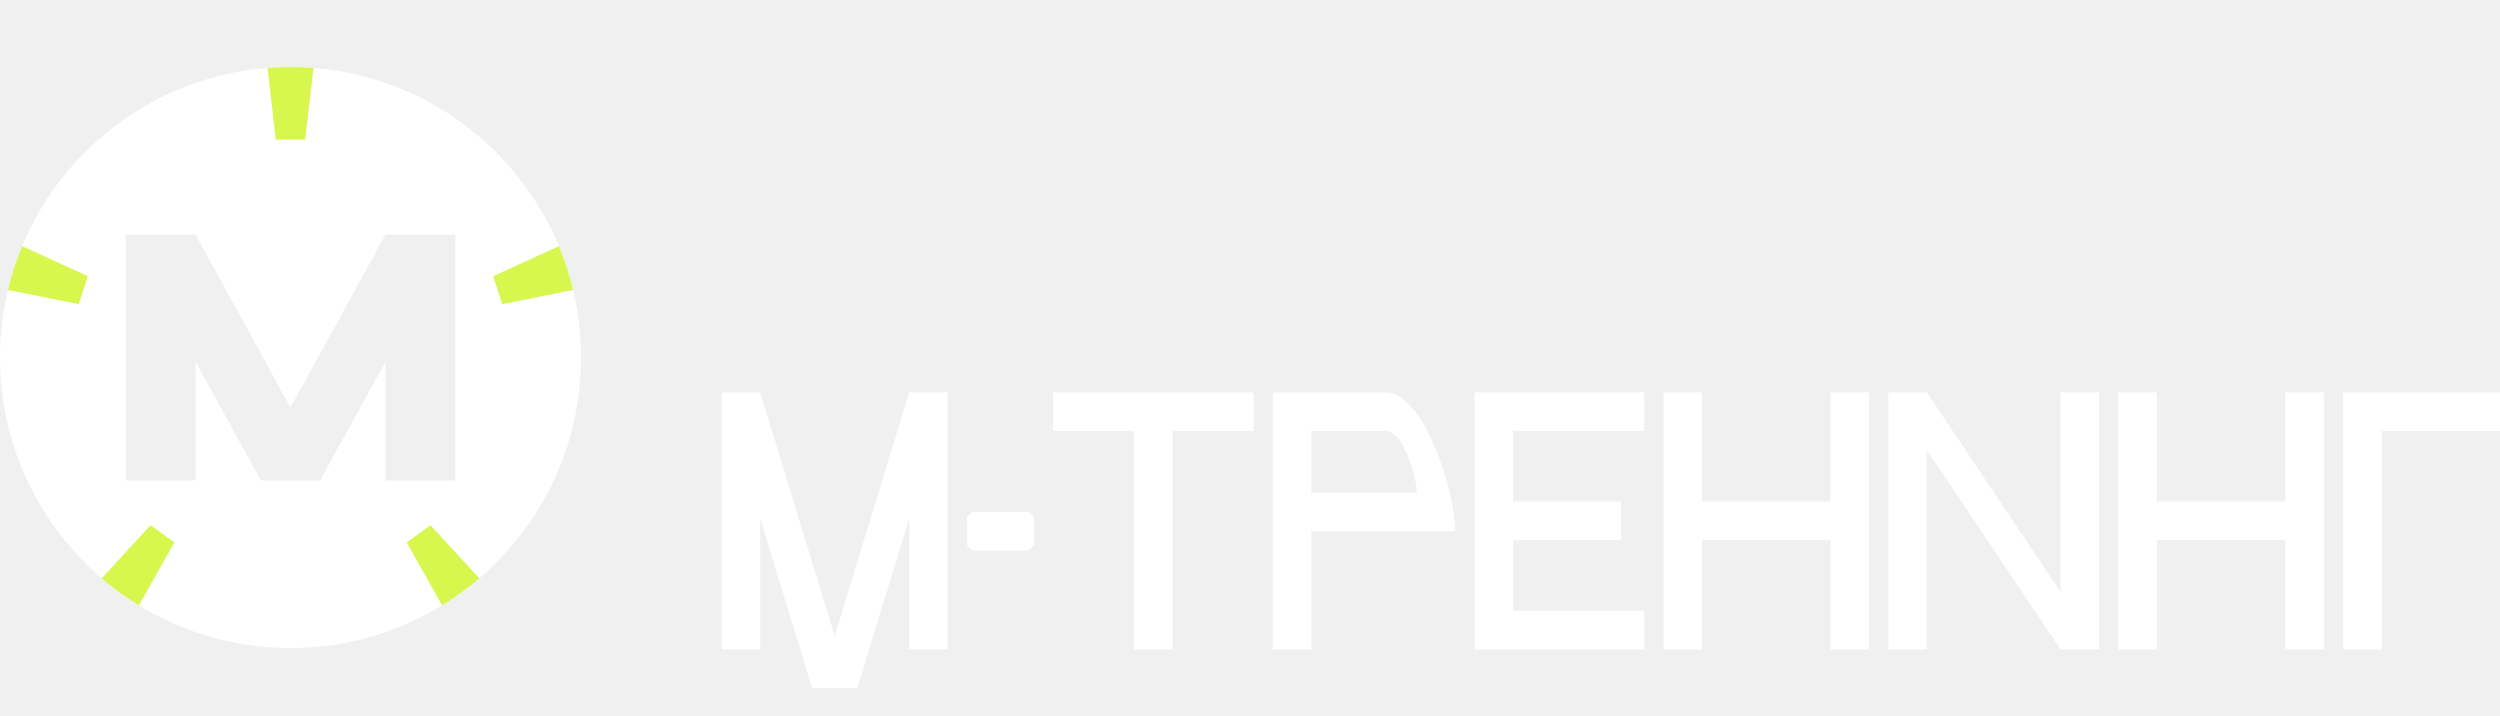
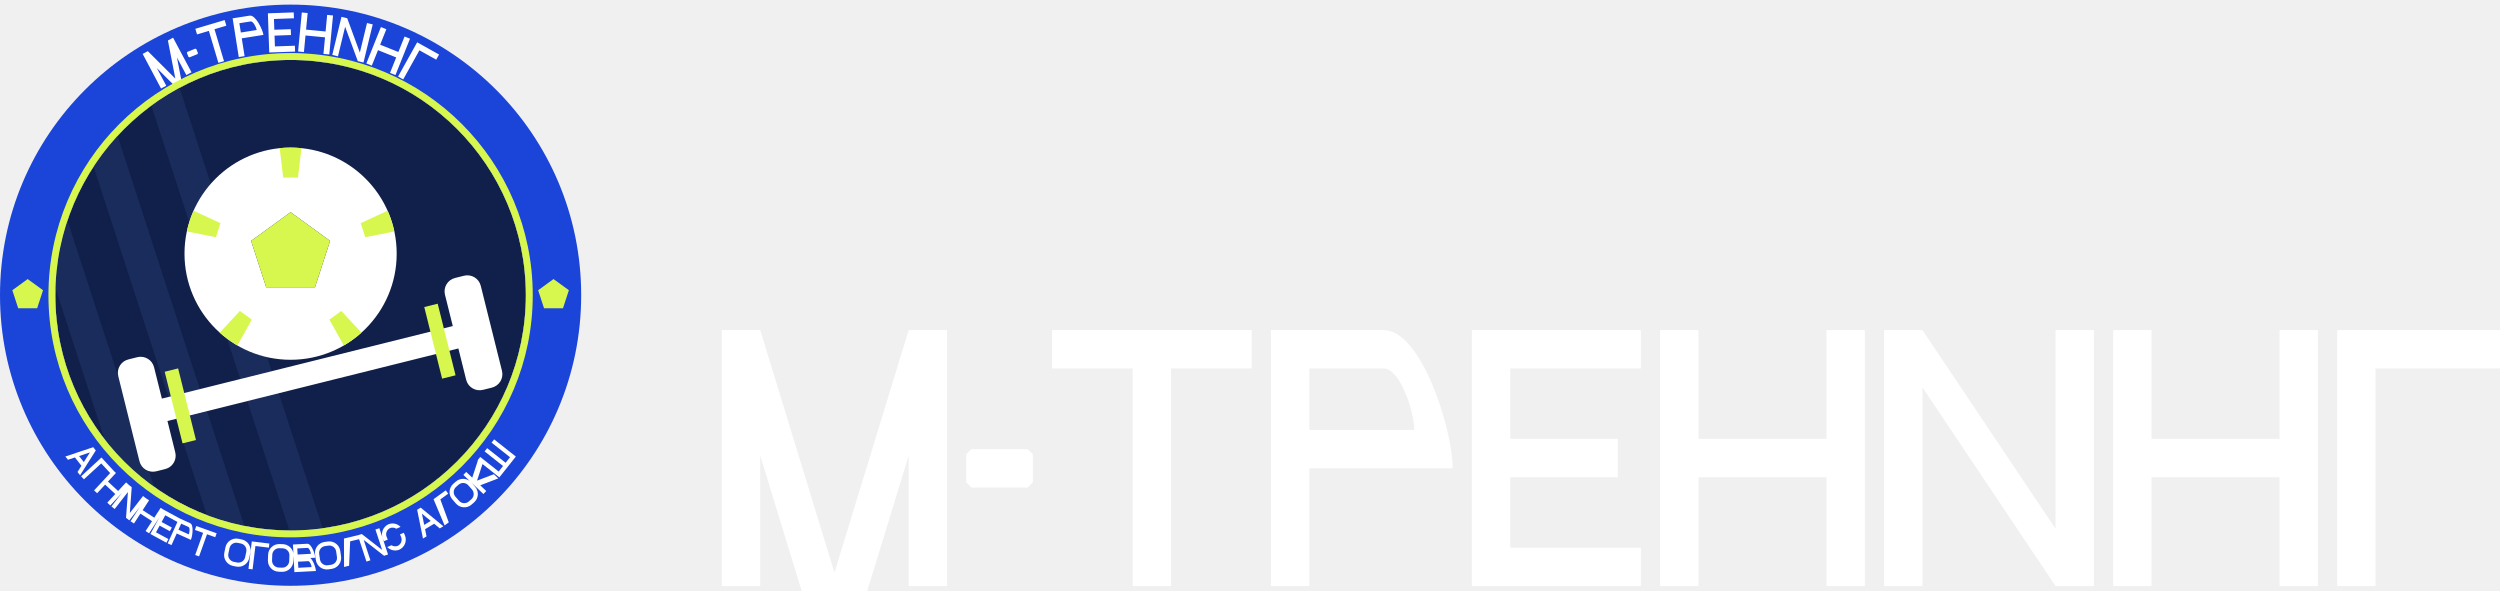
- <svg xmlns="http://www.w3.org/2000/svg" viewBox="0 0 895 256" role="img" aria-labelledby="t">
-   <g transform="translate(-24 0)">
-     <path fill="#FFFFFF" d="M128 24C185.44 24 232 70.56 232 128C232 185.44 185.44 232 128 232C70.56 232 24 185.44 24 128C24 70.56 70.56 24 128 24ZM69 84V172H94V129.47L117.38 172H138.62L162 129.47V172H187V84H162L128 145.84L94 84Z" />
-     <path fill="#D8F74E" d="M55.45 98.88 52.19 108.91 26.83 103.79C28.12 98.39 29.83 93.16 31.92 88.12ZM203.81 108.91 200.55 98.88 224.08 88.12C226.17 93.16 227.88 98.39 229.17 103.79ZM169.58 194.2 178.11 188.01 195.6 207.04C191.43 210.6 186.98 213.85 182.29 216.73ZM77.89 188.01 86.42 194.2 73.71 216.73C69.02 213.85 64.57 210.6 60.4 207.04ZM133.27 50H122.73L119.77 24.32C122.48 24.11 125.23 24 128 24C130.77 24 133.52 24.11 136.23 24.32Z" />
+ <svg xmlns="http://www.w3.org/2000/svg" viewBox="0 0 1084 256" role="img" aria-labelledby="t">
+   <g transform="translate(-2 0)">
+     <path fill="#1B44D8" d="M128 2C197.59 2 254 58.41 254 128C254 197.59 197.59 254 128 254C58.41 254 2 197.59 2 128C2 58.41 58.41 2 128 2ZM128 26C71.67 26 26 71.67 26 128C26 184.33 71.67 230 128 230C184.33 230 230 184.33 230 128C230 71.67 184.33 26 128 26Z" />
+     <path fill="#FFFFFF" d="M72.93 220.99 79.89 224.77 79.89 224.78 84.47 226.85C86.1 227.58 85.49 232.45 84.76 234.08L78.63 231.32L76.36 236.35L74.72 235.61L78.93 226.3L73.65 223.43L72.08 226.33L76.51 228.74L75.65 230.32L71.22 227.91L69.64 230.81L75.02 233.73L74.16 235.32L67.2 231.53L71.07 224.42L66.64 231.24L65.13 230.26L67.91 225.98L62.88 222.71L60.1 226.99L58.59 226.01L62.61 219.82L58.07 225.64L56.65 224.53L57.46 213.35L51.73 220.7L50.31 219.59L54.85 213.77L49.83 219.17L48.51 217.95L51.98 214.21L47.59 210.13L44.12 213.86L42.8 212.64L49.77 205.13L45.89 200.93L38.39 207.84L37.17 206.52L45.99 198.38L51.2 204.03L51.18 204.05L52.28 205.07L48.81 208.81L53.21 212.89L56.68 209.16L57.9 210.29L59.11 211.23L58.3 222.42L64.03 215.07L65.24 216.02L66.64 216.92L63.86 221.2L68.89 224.47L71.67 220.19L72.92 221.01ZM209.11 199.54 209.35 199.23 209.38 199.16 209.4 199.18 210.23 198.13 218.22 204.46 220.12 202.06 212.12 195.73 213.24 194.32 221.24 200.65 223.14 198.25 215.14 191.92 216.26 190.51 225.67 197.96 218.52 206.99 211.21 201.21 208.85 208.4 216.15 205.62 218.06 207.44 210.24 210.43 212.84 212.91 211.6 214.21 206.51 209.35 208.01 211.07C209.75 213.06 209.55 216.1 207.56 217.84L206.47 218.79C204.48 220.54 201.44 220.33 199.7 218.34L198.12 216.53C196.37 214.54 196.57 211.5 198.57 209.76L199.65 208.81C201.4 207.29 203.93 207.25 205.71 208.59L202.92 205.93L204.16 204.63L206.77 207.11L209.22 199.63ZM129.02 236.1 135.25 235.77C136.97 235.68 138.61 240.11 138.7 241.83L136.56 241.95C137.87 243.09 138.93 246.21 139 247.59L129.65 248.08L129.28 241.05L129.2 243.33C129.1 245.98 126.87 248.04 124.22 247.94L122.78 247.89C120.13 247.79 118.07 245.56 118.16 242.91L118.25 240.51C118.35 237.86 120.58 235.8 123.23 235.9L124.67 235.95C126.98 236.04 128.85 237.75 129.22 239.95ZM63.85 23.37 66.1 22.18 78.02 34.08 74.8 17.54 77.05 16.35 85.04 31.35 82.79 32.55 78.72 24.9 80.96 36.42 78.31 37.82 70.01 29.53 74.09 37.18 71.83 38.38ZM150.07 7.3 152.55 7.9 158.03 22.81 161.14 9.98 163.62 10.58 159.61 27.11 157.14 26.51 151.65 11.6 148.54 24.43 146.07 23.82ZM102.87 7.95 110.26 6.78C112.76 6.39 115.83 12.63 116.23 15.13L106.83 16.62L108.05 24.34L105.53 24.74ZM142.68 235 144.1 234.8C146.73 234.42 149.16 236.24 149.54 238.86L149.88 241.24C150.26 243.86 148.44 246.29 145.81 246.67L144.39 246.88C141.77 247.26 139.33 245.43 138.95 242.81L138.61 240.44C138.23 237.81 140.05 235.38 142.68 235ZM105.42 233.61 106.83 233.91C109.42 234.44 111.09 236.98 110.55 239.58L110.07 241.93C109.53 244.53 106.99 246.19 104.39 245.66L102.98 245.37C100.39 244.83 98.72 242.29 99.26 239.69L99.74 237.34C100.28 234.75 102.82 233.08 105.42 233.61ZM167.16 11.73 169.52 12.67 166.84 19.38 174.73 22.54 177.42 15.83 179.78 16.78 173.47 32.56 171.11 31.61 173.79 24.91 165.9 21.75 163.21 28.46 160.85 27.51ZM132.86 5.41 135.4 5.65 134.71 12.84 143.17 13.65 143.86 6.46 146.4 6.7 144.78 23.62 142.25 23.38 142.93 16.19 134.47 15.38 133.78 22.57 131.25 22.33ZM118.15 5.77 129.36 5.38 129.45 7.93 120.79 8.23 120.95 12.9 128.08 12.65 128.17 15.2 121.04 15.45 121.2 20.12 129.86 19.82 129.95 22.37 118.74 22.76ZM151.18 245.83 151.14 233.51 157.44 232.01 158.86 231.55 167.7 238.44 164.78 229.59 166.49 229.03 170.25 240.42 168.54 240.99 159.7 234.1 162.61 242.94 160.9 243.51 157.7 233.8 153.83 234.72 153.37 245.31ZM86.71 12.48 99.41 8.7 100.14 11.14 95.01 12.67 99.13 26.52 96.69 27.25 92.57 13.4 87.43 14.92ZM182.88 18.34 192.38 23.64 191.14 25.87 183.86 21.81 176.83 34.44 174.6 33.19ZM185.4 233.51 184.42 228.67 184.34 228.54 184.39 228.51 182.87 221.03 184.41 220.1 190.31 224.95 190.36 224.93 190.44 225.05 194.25 228.19 192.7 229.12 190.25 227.09 186.31 229.46 186.95 232.58ZM30.35 197.94 35.03 196.37 35.15 196.28 35.18 196.32 42.43 193.9 43.54 195.31 39.45 201.76 39.48 201.81 39.36 201.9 36.72 206.07 35.61 204.65 37.31 201.96 34.48 198.35 31.46 199.36ZM105.05 235.38C103.43 235.04 101.84 236.08 101.51 237.71L101.02 240.06C100.68 241.68 101.73 243.27 103.35 243.6L104.76 243.89C106.38 244.23 107.97 243.19 108.3 241.56L108.79 239.21C109.13 237.59 108.08 236 106.46 235.67ZM142.94 236.78C141.3 237.02 140.16 238.54 140.39 240.18L140.74 242.55C140.97 244.19 142.49 245.33 144.13 245.1L145.56 244.89C147.2 244.65 148.34 243.13 148.1 241.49L147.76 239.12C147.52 237.48 146 236.34 144.36 236.58ZM123.16 237.7C121.51 237.63 120.12 238.93 120.05 240.58L119.96 242.98C119.9 244.64 121.19 246.03 122.85 246.09L124.29 246.14C125.94 246.21 127.34 244.91 127.4 243.26L127.49 240.86C127.55 239.2 126.26 237.81 124.6 237.75ZM199.76 211.11C198.51 212.2 198.38 214.1 199.47 215.35L201.05 217.15C202.14 218.4 204.04 218.53 205.29 217.43L206.37 216.49C207.62 215.4 207.74 213.5 206.65 212.25L205.07 210.45C203.98 209.2 202.09 209.07 200.84 210.16ZM194.77 227.82 189.98 216.46 195.28 212.61 196.34 214.07 192.93 216.54 196.59 226.5ZM87.12 228.07 95.93 231.23 95.32 232.93 91.76 231.65 88.32 241.25 86.63 240.65 90.07 231.04 86.51 229.77ZM111.18 234.75 118.8 235.68 118.59 237.46 112.75 236.75 111.52 246.88 109.73 246.66ZM105.79 10.07 106.43 14.1 113.31 13.01C113.14 11.9 111.77 9.12 110.66 9.3ZM175.14 238.35C173.28 239.09 171.21 238.58 169.89 237.2L171.74 236.41C172.52 236.91 173.52 237.05 174.44 236.69C175.88 236.01 176.54 234.29 175.91 232.81L175.44 231.7L177.09 231L177.56 232.1C178.59 234.5 177.51 237.27 175.14 238.35C175.18 238.34 175.22 238.32 175.25 238.3L175.04 238.4C175.07 238.38 175.11 238.37 175.14 238.35ZM171.14 228.97C169.69 229.66 169.03 231.38 169.67 232.86L170.14 233.97L168.48 234.67L168.01 233.57C166.99 231.17 168.07 228.4 170.43 227.32C170.39 227.33 170.36 227.35 170.32 227.36L170.54 227.27C170.5 227.28 170.47 227.3 170.43 227.32C172.3 226.57 174.37 227.08 175.68 228.47L173.83 229.26C173.05 228.76 172.06 228.62 171.14 228.97ZM131.22 243.55 131.36 246.19 137.11 245.88C137.07 245.16 136.38 243.28 135.65 243.32ZM130.91 237.8 131.05 240.44 136.8 240.13C136.77 239.4 136.08 237.53 135.35 237.57ZM80.56 227.05 79.37 229.68 83.86 231.7C84.19 230.98 84.46 228.81 83.73 228.49ZM83.03 22.94 83.22 22.5 86.68 21.1 87.13 21.28 87.83 23.02 87.64 23.46 84.18 24.86 83.73 24.68ZM36.29 197.74 38.34 200.35 40.99 196.17ZM185.93 227.59 188.77 225.88 184.95 222.74ZM174.44 236.69C174.4 236.71 174.36 236.73 174.33 236.74L174.55 236.65C174.51 236.66 174.47 236.68 174.44 236.69ZM171.14 228.97C171.17 228.96 171.21 228.94 171.25 228.92L171.03 229.02C171.06 229 171.1 228.99 171.14 228.97Z" />
+     <path fill="#D8F74E" d="M14 121 20.66 125.84 18.11 133.66H9.89L7.34 125.84ZM242 121 248.66 125.84 246.11 133.66H237.89L235.34 125.84Z" />
+     <path fill="#10204A" d="M128 26C184.33 26 230 71.67 230 128C230 184.33 184.33 230 128 230C71.67 230 26 184.33 26 128C26 71.67 71.67 26 128 26Z" />
+     <path fill="#1A2C5C" d="M127.49 230 67.64 45.77C71.51 42.92 75.59 40.34 79.85 38.06L141.91 229.06C137.36 229.68 132.72 230 128 230C127.83 230 127.66 230 127.49 230ZM42.58 72.23C45.68 67.5 49.16 63.04 52.97 58.9L107.93 228.03C102.34 226.91 96.91 225.34 91.69 223.35L42.58 72.23ZM26.05 124.88C26.35 114.67 28.16 104.84 31.25 95.6L68.76 211.05C60.66 205.26 53.45 198.32 47.35 190.46L26.05 124.88Z" />
+     <path fill="#D8F74E" d="M128 23C185.99 23 233 70.01 233 128C233 185.99 185.99 233 128 233C70.01 233 23 185.99 23 128C23 70.01 70.01 23 128 23ZM128 26C71.67 26 26 71.67 26 128C26 184.33 71.67 230 128 230C184.33 230 230 184.33 230 128C230 71.67 184.33 26 128 26Z" />
+     <path fill="#FFFFFF" d="M72.19 172.83 198.33 141.38 194.94 127.8C194.14 124.58 196.09 121.33 199.31 120.53L203.19 119.56C206.41 118.76 209.66 120.71 210.46 123.93L219.66 160.8C220.46 164.02 218.5 167.27 215.29 168.07L211.41 169.04C208.19 169.84 204.93 167.89 204.13 164.67L200.75 151.09L74.61 182.54L77.99 196.12C78.8 199.34 76.84 202.59 73.62 203.39L69.74 204.36C66.53 205.16 63.27 203.21 62.47 199.99L53.28 163.12C52.48 159.91 54.43 156.65 57.65 155.85L61.53 154.88C64.74 154.08 68 156.03 68.8 159.25Z" />
+     <path fill="#D8F74E" d="M73.41 161.19 79.23 159.74 86.97 190.79 81.15 192.24ZM185.96 133.13 191.78 131.68 199.53 162.73 193.7 164.18Z" />
+     <path fill="#FFFFFF" d="M128 64C153.41 64 174 84.59 174 110C174 135.41 153.41 156 128 156C102.59 156 82 135.41 82 110C82 84.59 102.59 64 128 64ZM128 92 110.88 104.44 117.42 124.56H138.58L145.12 104.44Z" />
+     <path fill="#D8F74E" d="M128 92 145.12 104.44 138.58 124.56H117.42L110.88 104.44ZM160.37 102.85 158.4 96.76 170.07 91.36C171.33 94.22 172.32 97.23 172.99 100.36ZM97.6 96.76 95.63 102.85 83.01 100.36C83.68 97.23 84.67 94.22 85.93 91.36ZM144.81 138.58 149.99 134.82 158.72 144.24C156.38 146.34 153.81 148.21 151.07 149.8ZM106.01 134.82 111.19 138.58 104.93 149.8C102.19 148.21 99.62 146.34 97.28 144.24ZM131.2 77H124.8L123.27 64.24C124.82 64.08 126.4 64 128 64C129.6 64 131.18 64.08 132.73 64.24Z" />
  </g>
-   <g transform="translate(258.34 140.48) scale(0.92)">
+   <g transform="translate(312.98 143.12) scale(1.11)">
    <path fill="#FFFFFF" d="M0 0H15L44 94.74L73 0H88V100H73V49.01L52.8 115H35.2L15 49.01V100H0ZM454 0H469L521 77.61V0H536V100H521L469 22.39V100H454ZM214.5 0H258.5C273.41 0 285.5 39.09 285.5 54H229.5V100H214.5ZM366.5 0H381.5V42.5H431.5V0H446.5V100H431.5V57.5H381.5V100H366.5ZM543.5 0H558.5V42.5H608.5V0H623.5V100H608.5V57.5H558.5V100H543.5ZM293 0H359V15H308V42.5H350V57.5H308V85H359V100H293ZM129 0H207V15H175.5V100H160.5V15H129ZM631 0H695V15H646V100H631ZM229.5 15V39H270.5C270.5 32.37 265.13 15 258.5 15ZM95.5 48.5 97.5 46.5H119.5L121.5 48.5V59.5L119.5 61.5H97.5L95.5 59.5Z" />
  </g>
</svg>
